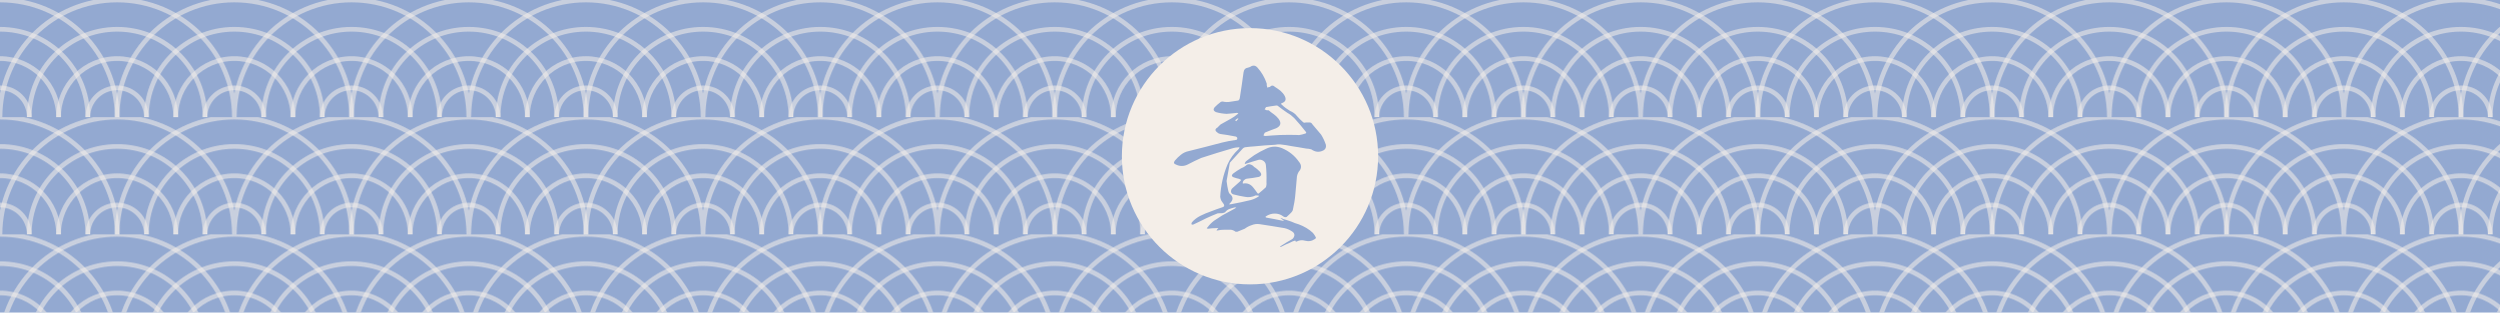
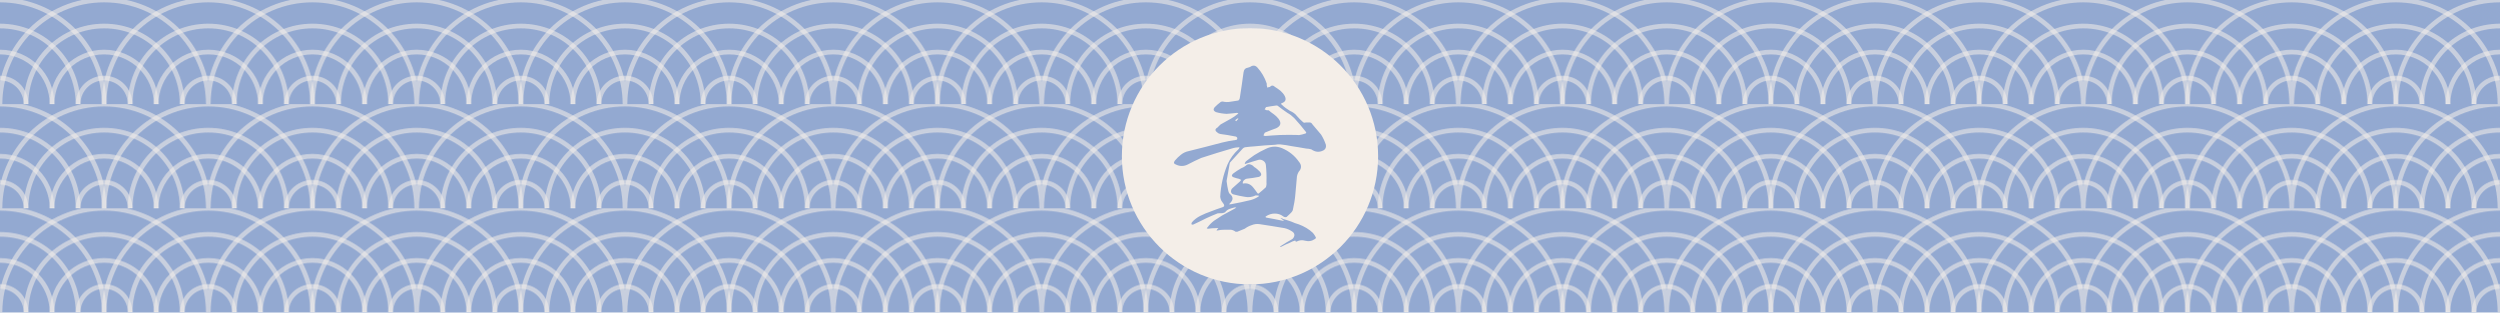
<svg xmlns="http://www.w3.org/2000/svg" viewBox="0 0 1600 200" preserveAspectRatio="xMidYMid slice">
  <defs>
-     <pattern id="sgov" width="150" height="75.0" patternUnits="userSpaceOnUse">
+     <pattern id="sgov" width="133.333" height="66.667" patternUnits="userSpaceOnUse">
      <g fill="none" stroke="#f4eee8" stroke-opacity="0.55" stroke-width="3">
-         <circle cx="0" cy="75.0" r="75.0" />
-         <circle cx="0" cy="75.0" r="56.25" />
-         <circle cx="0" cy="75.0" r="37.5" />
-         <circle cx="0" cy="75.0" r="18.75" />
-         <circle cx="75.0" cy="75.0" r="75.0" />
-         <circle cx="75.0" cy="75.0" r="56.25" />
-         <circle cx="75.0" cy="75.0" r="37.5" />
-         <circle cx="75.0" cy="75.0" r="18.75" />
-         <circle cx="150" cy="75.0" r="75.0" />
-         <circle cx="150" cy="75.0" r="56.25" />
-         <circle cx="150" cy="75.0" r="37.5" />
-         <circle cx="150" cy="75.0" r="18.75" />
+         <circle cx="0" cy="66.667" r="66.667" />
+         <circle cx="0" cy="66.667" r="50" />
+         <circle cx="0" cy="66.667" r="33.333" />
+         <circle cx="0" cy="66.667" r="16.667" />
+         <circle cx="66.667" cy="66.667" r="66.667" />
+         <circle cx="66.667" cy="66.667" r="50" />
+         <circle cx="66.667" cy="66.667" r="33.333" />
+         <circle cx="66.667" cy="66.667" r="16.667" />
+         <circle cx="133.333" cy="66.667" r="66.667" />
+         <circle cx="133.333" cy="66.667" r="50" />
+         <circle cx="133.333" cy="66.667" r="33.333" />
+         <circle cx="133.333" cy="66.667" r="16.667" />
      </g>
    </pattern>
  </defs>
  <rect width="1600" height="200" fill="#93a9d1" />
  <rect width="1600" height="200" fill="url(#sgov)" />
  <circle cx="800" cy="100" r="82" fill="#f4eee8" />
  <path transform="translate(735.88,144.34) scale(0.12762,-0.12762)" d="M883 405C877 423 869 440 859 456C844 473 830 490 815 508C812 514 807 517 801 517H782C778 515 773 515 769 518C758 527 748 538 738 549C729 561 717 569 703 575C688 584 674 594 662 606C656 610 657 612 663 614C681 621 685 632 677 649C672 659 664 668 655 676C647 682 638 689 628 695C619 704 610 704 602 695C597 694 592 693 588 692C589 697 588 701 586 704C587 707 587 710 586 713C576 743 560 770 539 793C531 802 521 804 511 800C505 796 499 793 493 792C479 790 472 782 470 768C464 724 458 681 451 638C450 633 448 630 444 627C431 625 418 623 405 621C391 618 378 619 365 622C362 622 359 621 356 620C345 612 335 603 325 593C317 583 319 575 331 569C348 564 366 561 385 560C402 561 419 563 437 565C438 565 441 564 444 563C443 561 441 559 439 558C430 550 419 543 407 536C390 526 372 517 355 507C350 502 344 497 340 492C326 484 326 476 338 467C342 463 348 460 354 459C378 456 402 452 427 447C431 447 435 445 438 441C440 434 438 429 430 429C408 426 385 422 362 416C306 401 250 387 194 373C180 370 167 364 156 355C145 346 135 337 126 326C118 316 120 309 133 305C152 296 172 297 190 306C213 318 235 329 258 339C311 356 364 373 417 388C425 390 433 392 442 392H450C449 388 447 385 445 383C421 361 403 336 390 307C368 255 356 200 353 144C354 136 356 130 359 124C363 118 367 113 371 107C375 100 373 94 365 92C344 85 324 78 304 70C287 64 270 57 254 49C238 41 223 30 211 16C209 12 208 9 209 6C212 4 215 4 218 5C239 15 261 25 282 36C301 45 320 53 340 61C345 61 350 62 355 62C363 61 370 63 377 66C383 74 391 80 399 83C408 86 417 89 426 91C428 91 430 91 434 91C432 90 430 88 428 86C406 74 384 62 362 50C349 42 335 33 322 24C309 14 298 3 289 -10C287 -10 286 -12 286 -15C288 -15 290 -15 292 -16C306 -14 320 -13 334 -13C337 -12 340 -12 344 -13C340 -15 338 -18 337 -21C336 -22 335 -23 335 -25H338C350 -22 363 -21 376 -21C385 -21 394 -21 404 -21C413 -21 422 -25 430 -31H439C452 -26 464 -21 476 -16C487 -8 498 -2 511 2C523 7 536 9 550 7C591 1 633 -6 675 -13C689 -16 702 -22 714 -30C722 -35 726 -42 725 -50C723 -59 719 -66 711 -70C693 -80 676 -90 658 -102C656 -102 654 -104 653 -107C655 -107 658 -107 660 -106C674 -99 689 -91 705 -85C712 -81 719 -78 727 -76C727 -75 729 -75 730 -76C731 -81 733 -82 737 -80C751 -73 765 -72 778 -76C797 -81 813 -78 829 -67C832 -65 833 -63 833 -60C829 -52 824 -44 818 -37C798 -18 774 -4 747 6C734 10 721 14 709 20C695 25 682 29 668 33C665 36 660 37 655 36C659 34 663 32 666 29C668 29 670 28 672 26C671 24 669 24 666 24C639 30 611 35 583 40L580 43C581 44 581 45 582 46C596 55 610 60 626 60C642 60 656 56 669 46C674 42 680 41 686 43C691 48 697 53 703 59C709 64 714 70 717 77C723 104 728 131 730 158C732 184 735 210 737 236C737 249 741 260 747 270C762 286 762 304 747 321C726 351 698 373 663 388C636 399 610 398 583 385C563 376 543 365 524 353C510 343 496 333 482 322L477 314C476 313 476 311 477 309C479 309 480 309 482 310C504 317 525 324 547 330C555 331 563 329 570 324C577 319 581 312 582 304C585 275 586 246 585 217C586 208 585 200 582 192C570 181 558 170 545 160C542 160 541 161 540 162C534 171 527 180 520 189C507 206 491 214 470 211C468 210 467 210 466 212C466 218 468 223 472 227C476 231 481 234 487 235C507 237 527 240 547 244C560 249 562 257 553 269C544 278 535 287 523 294C518 300 511 305 502 307C494 309 487 306 480 299C473 294 466 290 458 287C444 279 430 270 417 260C409 252 410 246 420 242C429 239 438 236 448 234C451 232 454 231 458 229C456 226 454 222 451 220C439 209 427 198 415 188C409 183 407 177 407 170C408 163 412 158 420 156C439 151 458 147 477 144C495 140 514 143 531 151C536 151 541 151 546 150C547 149 547 147 546 146C534 138 521 132 507 128C474 120 441 113 408 107C406 107 402 106 398 106C400 110 402 113 405 115C419 130 418 145 402 158C398 161 396 166 394 172C390 189 387 206 385 223C390 253 396 283 401 313C401 314 402 316 404 318L466 386C470 390 476 393 482 393C496 395 510 396 524 397C559 401 593 403 628 405C636 407 645 407 653 407C673 405 692 402 712 398C735 395 759 390 784 386C793 386 802 384 810 382C830 368 850 366 871 377C882 383 885 393 883 405ZM433 523 428 528C432 532 437 535 442 538C442 537 443 537 443 537C444 536 444 536 444 535C440 531 437 527 433 523ZM782 462C771 458 758 455 746 453V454C715 455 684 455 653 454C629 453 604 451 580 449C576 449 573 450 570 452C572 457 574 462 577 466C596 474 615 481 634 488C657 499 661 515 645 536C638 545 630 552 622 558C613 564 604 571 596 578H586C583 580 580 581 576 582C578 586 580 590 583 594C601 597 618 600 635 602C637 602 640 602 642 600C657 588 674 576 690 565C703 558 714 549 725 538C745 516 765 493 784 468C785 466 784 464 782 462Z" fill="#93a9d1" />
</svg>
